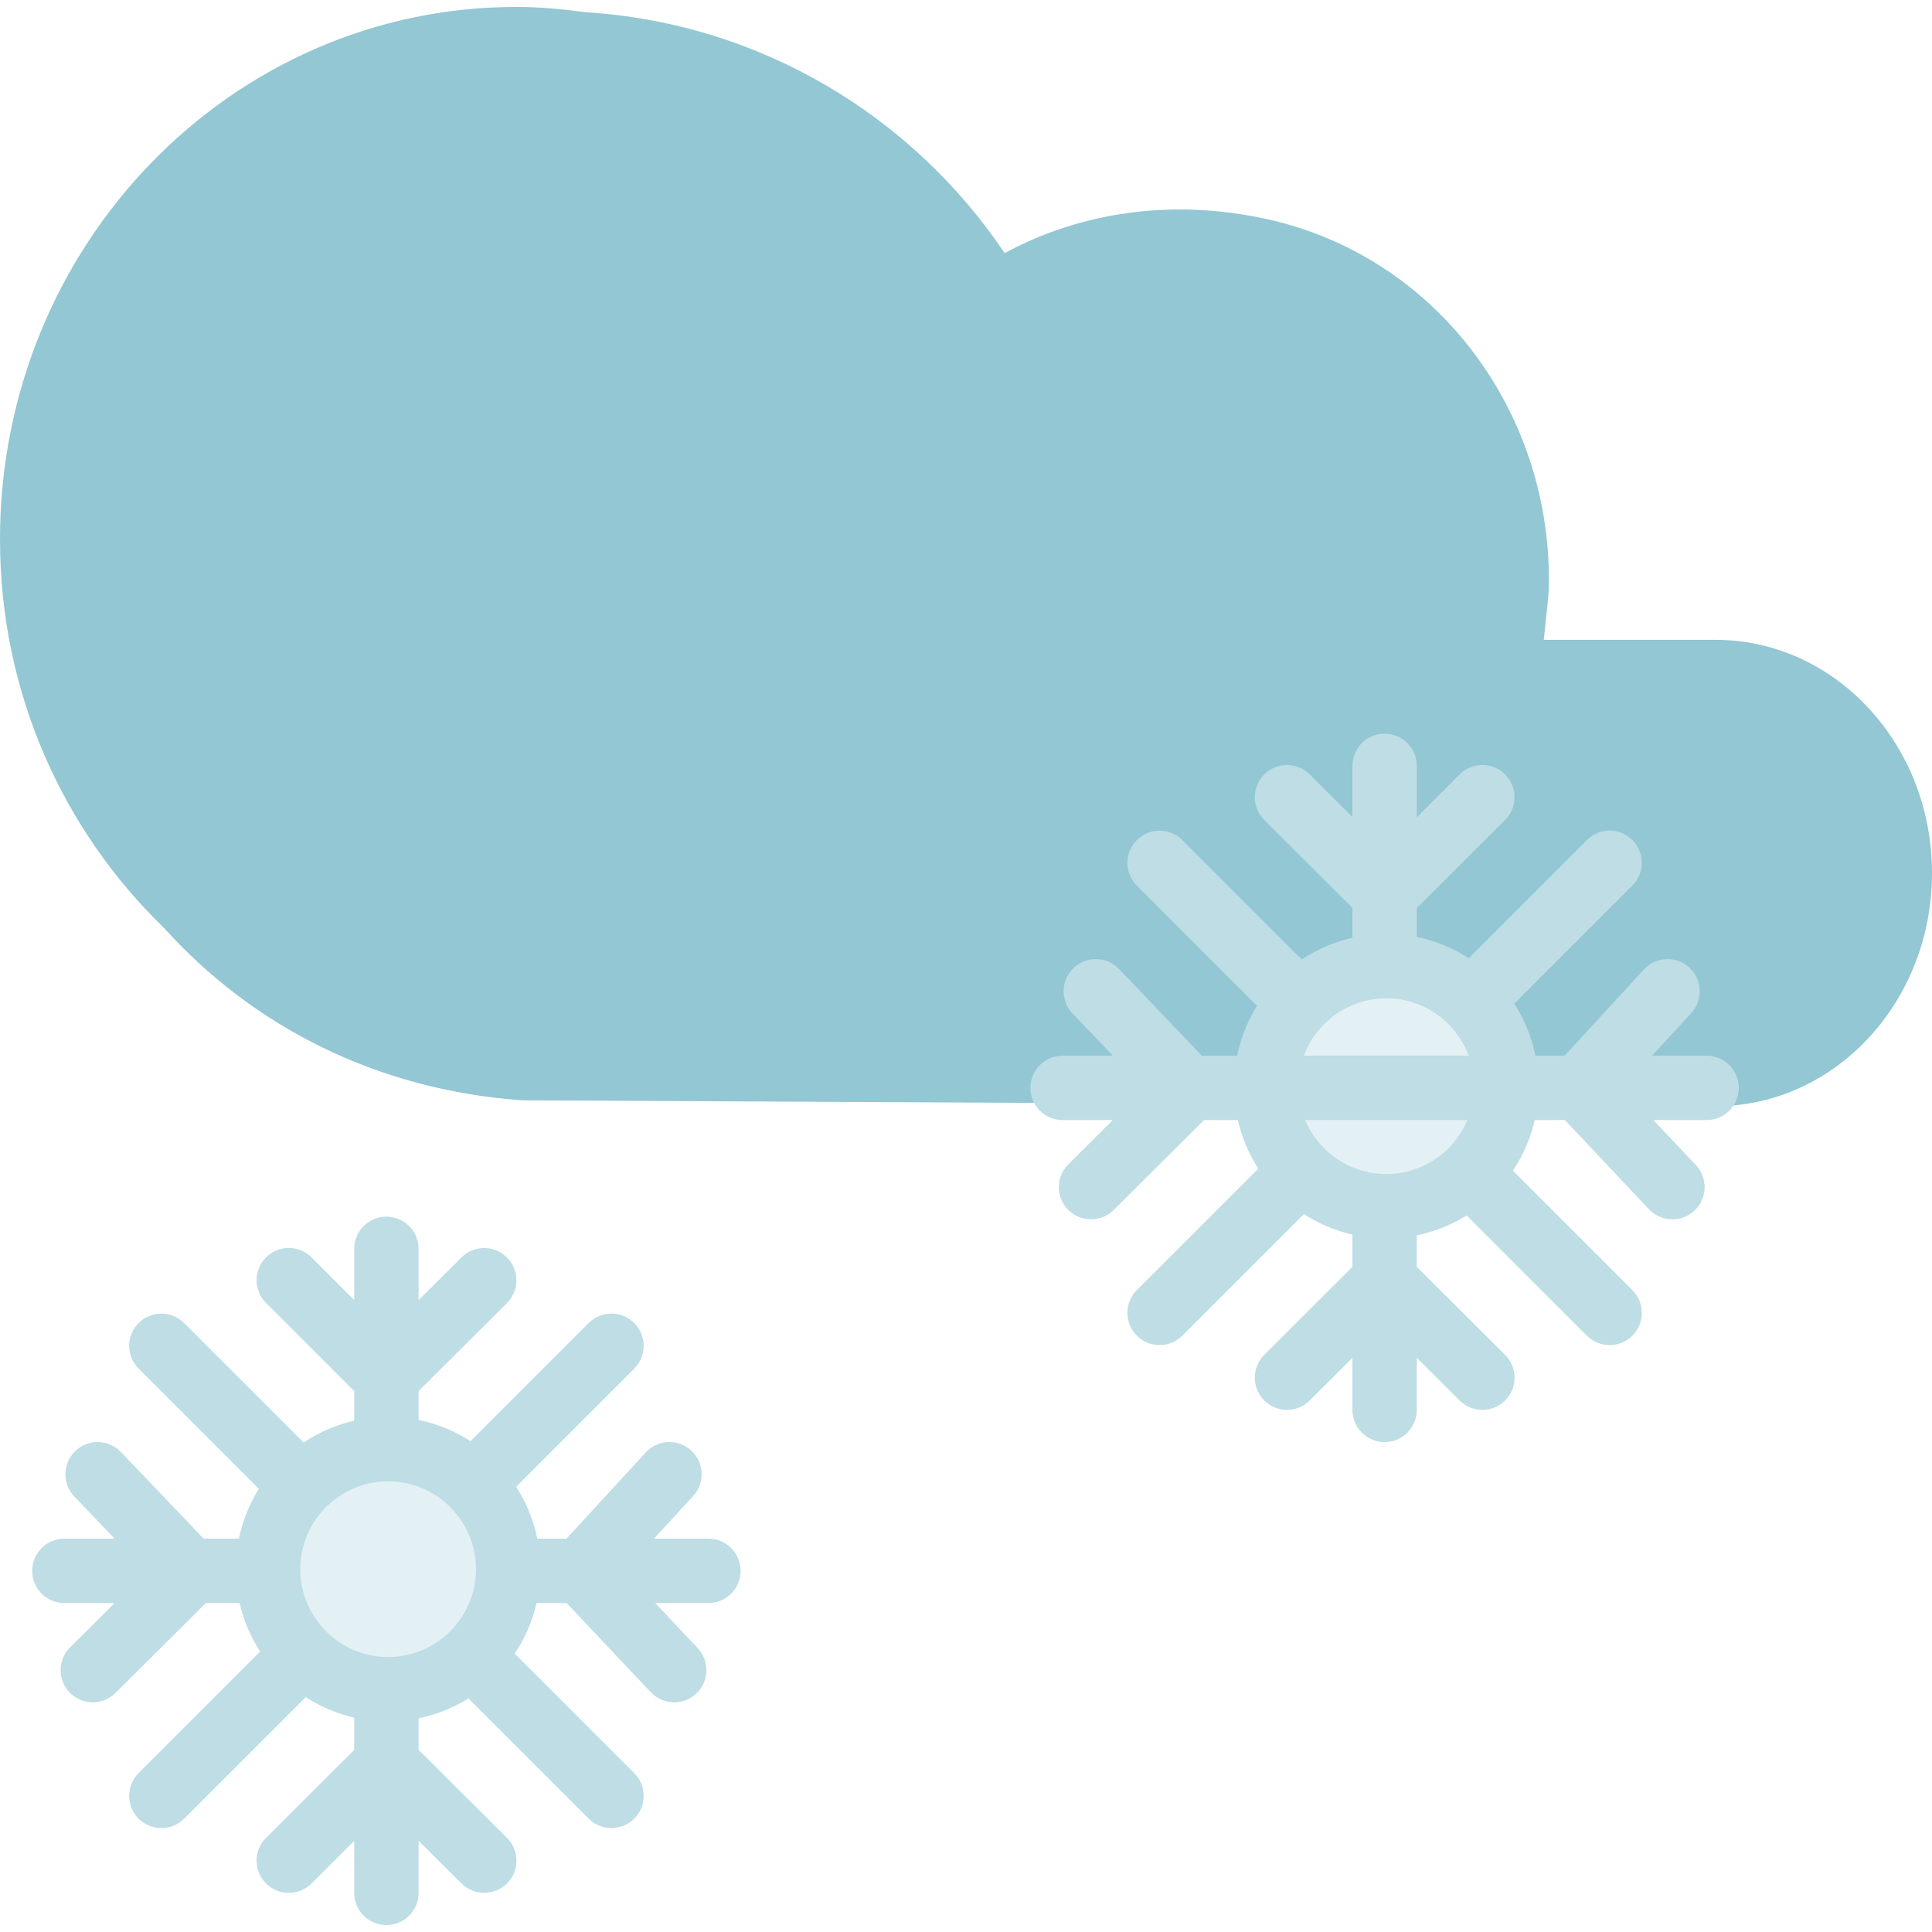
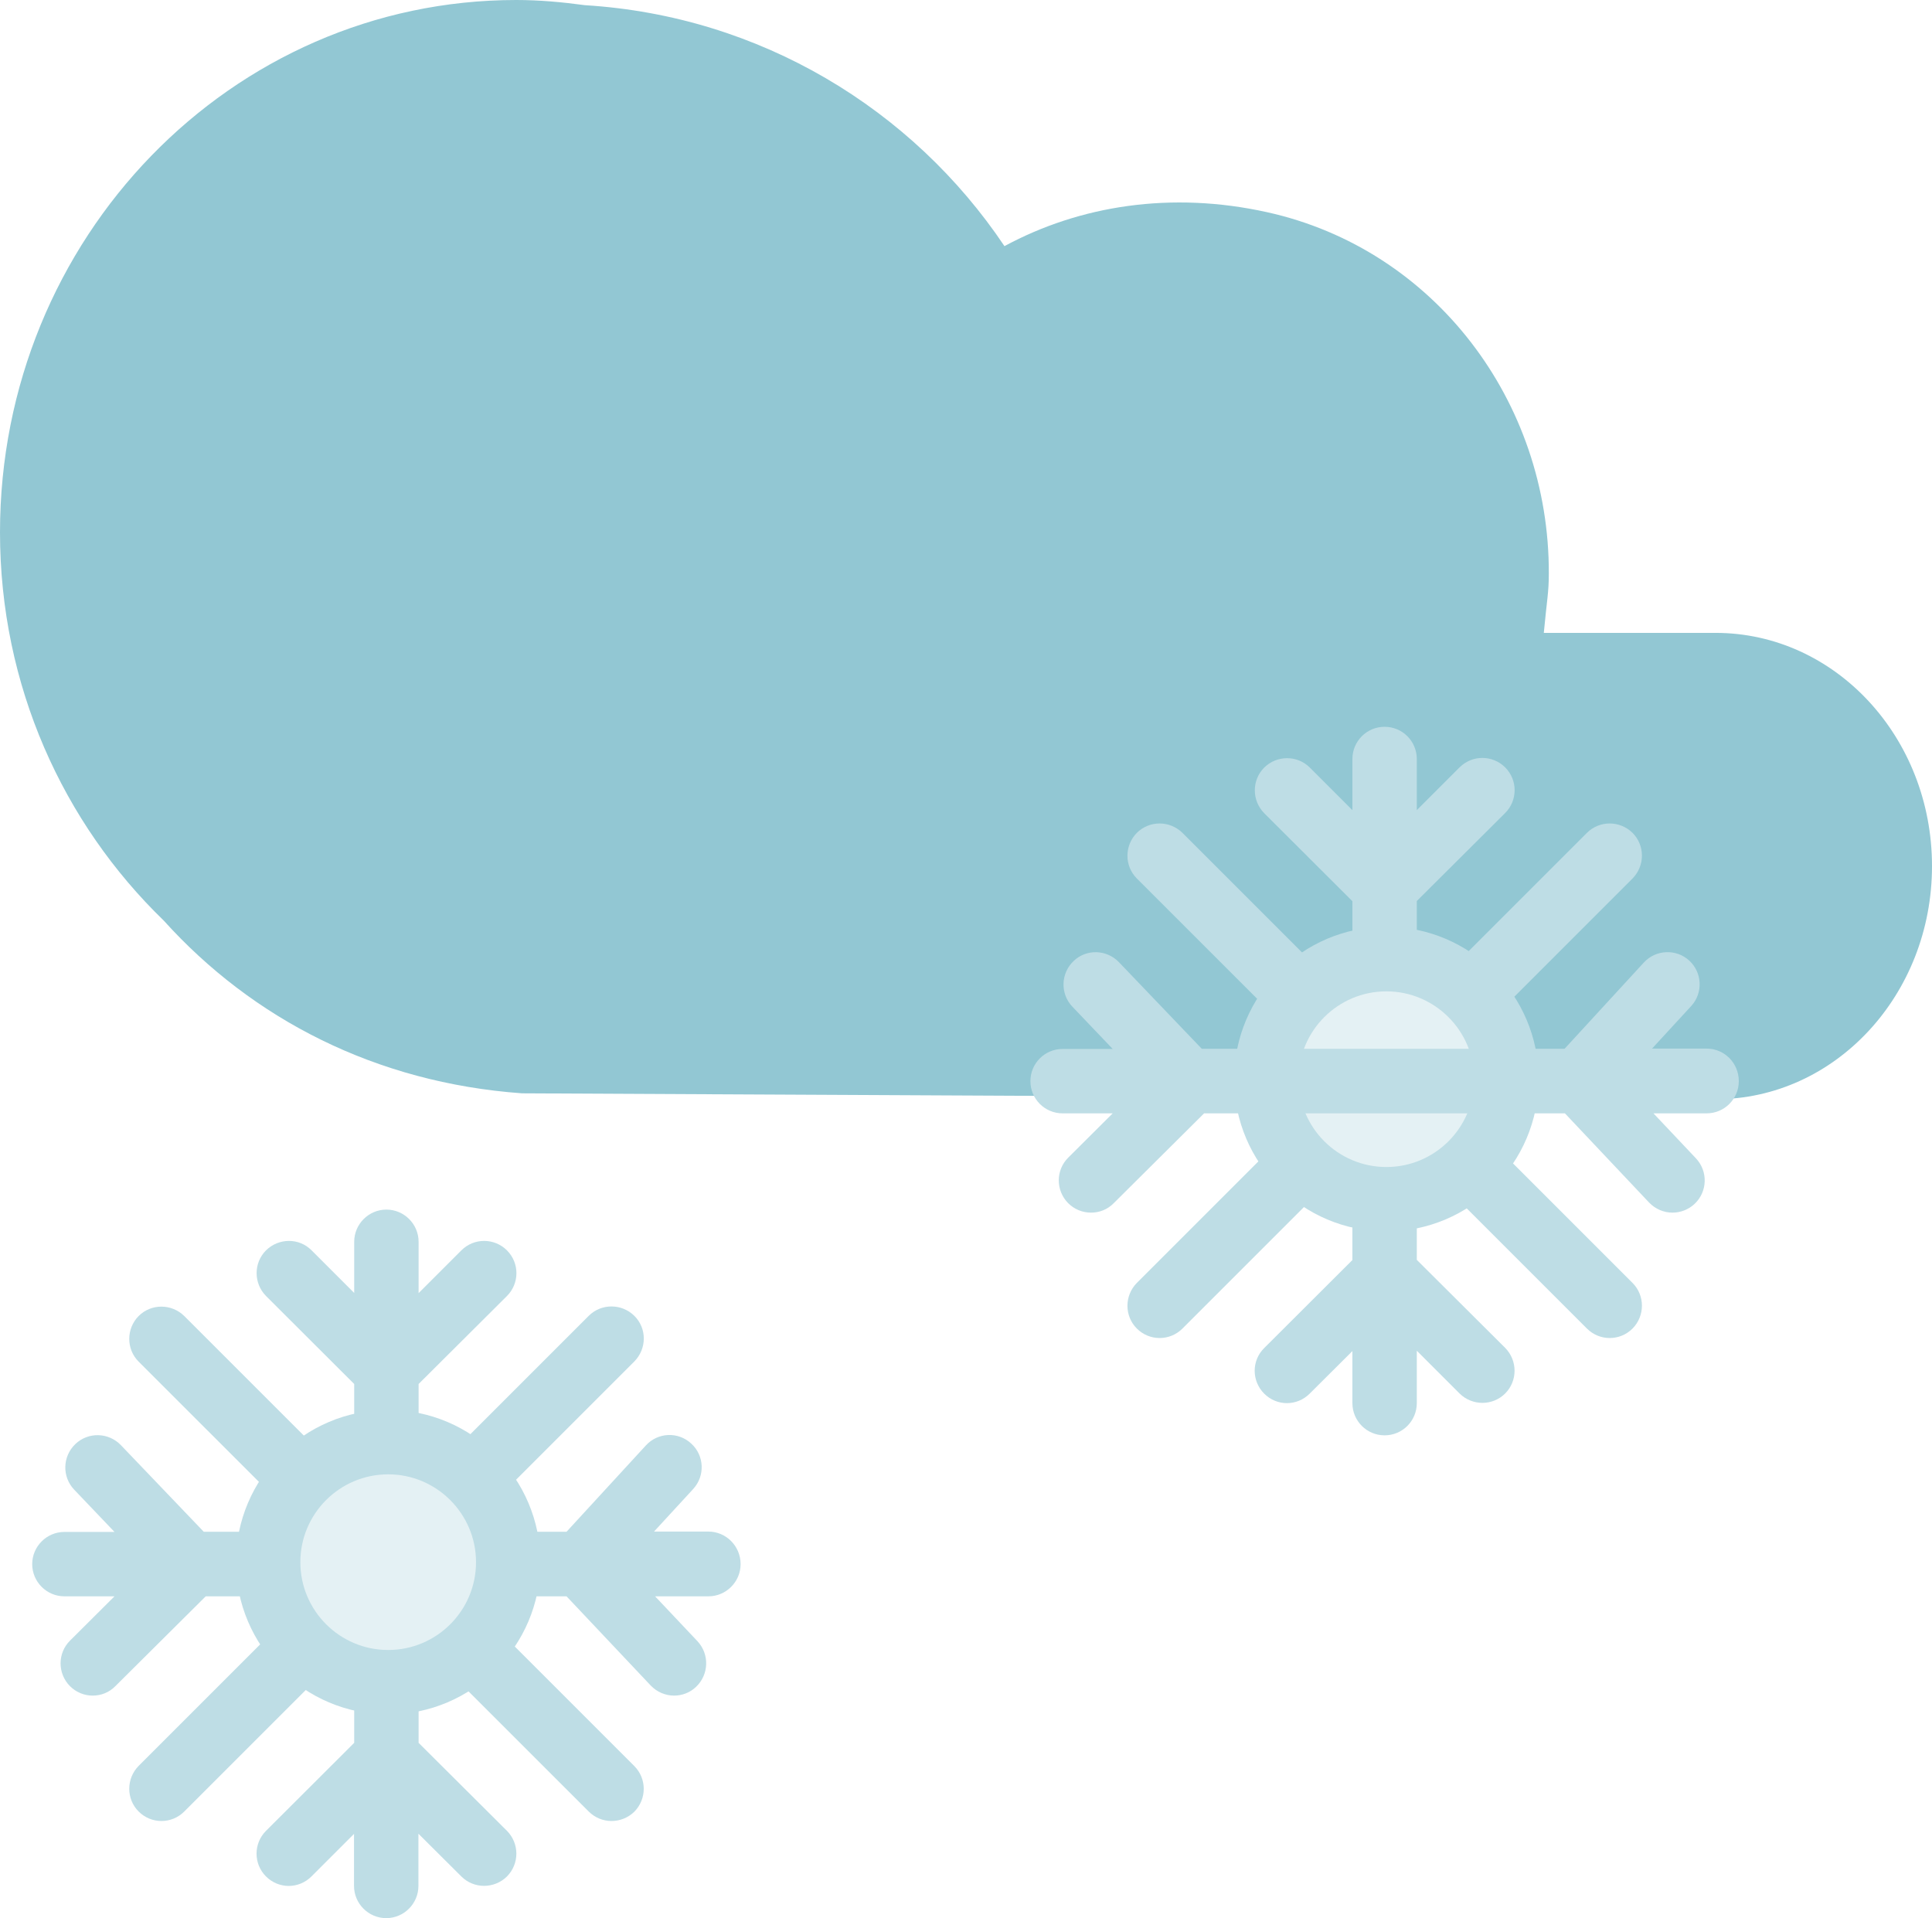
- <svg xmlns="http://www.w3.org/2000/svg" version="1.1" id="Layer_1" x="0px" y="0px" viewBox="0 0 480 480" style="enable-background:new 0 0 480 480;" xml:space="preserve">
-   <path style="fill:#92C7D3;" d="M426.208,158.964c-1.12,0-42.648,0-42.648,0c0.744-8.16,1.24-9.968,1.256-14.744  c0.128-42.672-28.36-80.592-70.032-89.776c-23.752-5.232-46.424-1.68-65.184,8.44c-22.888-34.064-60.808-57.2-104.272-59.856  c-5.592-0.768-11.256-1.304-17.056-1.304C57.432,1.724,0,60.948,0,134.012c0,38.072,15.688,72.288,40.648,96.424  c22.072,24.488,52.72,40.304,89.008,42.936c0,0,295.432,1.464,296.552,1.464c29.712,0,53.792-25.936,53.792-57.928  C480,184.9,455.912,158.964,426.208,158.964z" />
+ <svg xmlns="http://www.w3.org/2000/svg" version="1.1" id="Layer_1" x="0px" y="0px" viewBox="420 3.9 1080 1072.2" enable-background="new 420 3.9 1080 1072.2" xml:space="preserve">
+   <path fill="#92C7D3" d="M1379,357.7c-2.5,0-96,0-96,0c1.7-18.4,2.8-22.4,2.8-33.2c0.3-96-63.8-181.3-157.6-202  c-53.4-11.8-104.5-3.8-146.7,19C930.1,64.8,844.8,12.8,747,6.8c-12.6-1.7-25.3-2.9-38.4-2.9C549.2,3.9,420,137.1,420,301.5  c0,85.7,35.3,162.6,91.5,217c49.7,55.1,118.6,90.7,200.3,96.6c0,0,664.7,3.3,667.2,3.3c66.9,0,121-58.4,121-130.3  C1500,416,1445.8,357.7,1379,357.7z" />
  <g>
-     <path style="fill:#BEDDE5;" d="M288.096,334.18c-2.048,0-4.096-0.784-5.656-2.344c-3.128-3.128-3.128-8.184,0-11.312   l111.816-111.816c3.128-3.128,8.184-3.128,11.312,0s3.128,8.184,0,11.312L293.752,331.836   C292.184,333.404,290.144,334.18,288.096,334.18z" />
-     <path style="fill:#BEDDE5;" d="M399.904,334.18c-2.048,0-4.096-0.784-5.656-2.344L282.44,220.028   c-3.128-3.128-3.128-8.184,0-11.312s8.184-3.128,11.312,0l111.816,111.816c3.128,3.128,3.128,8.184,0,11.312   C404,333.404,401.952,334.18,399.904,334.18z" />
-     <path style="fill:#BEDDE5;" d="M352,314.748v-89.152l21.936-21.864c3.128-3.12,3.144-8.184,0.016-11.32   c-3.12-3.128-8.176-3.144-11.312-0.016L352,203.004v-12.728c0-4.416-3.576-8-8-8s-8,3.584-8,8v12.712l-10.6-10.576   c-3.112-3.128-8.184-3.128-11.312,0.008c-3.12,3.128-3.12,8.192,0.016,11.312L336,225.596v89.152l-21.896,21.864   c-3.136,3.12-3.136,8.184-0.016,11.312c1.56,1.568,3.616,2.352,5.664,2.352s4.096-0.784,5.648-2.336l10.6-10.584v12.92   c0,4.416,3.576,8,8,8s8-3.584,8-8V337.34l10.64,10.608c3.144,3.128,8.2,3.104,11.312-0.016c3.128-3.128,3.112-8.192-0.016-11.32   L352,314.748z" />
+     <path fill="#BEDDE5" d="M1068.2,751.9c-4.6,0-9.2-1.8-12.7-5.3c-7-7-7-18.4,0-25.5l251.6-251.6c7-7,18.4-7,25.5,0   c7,7,7,18.4,0,25.5l-251.6,251.6C1077.4,750.2,1072.8,751.9,1068.2,751.9z" />
+     <path fill="#BEDDE5" d="M1319.8,751.9c-4.6,0-9.2-1.8-12.7-5.3l-251.6-251.6c-7-7-7-18.4,0-25.5c7-7,18.4-7,25.5,0l251.6,251.6   c7,7,7,18.4,0,25.5C1329,750.2,1324.4,751.9,1319.8,751.9z" />
+     <path fill="#BEDDE5" d="M1212,708.2V507.6l49.4-49.2c7-7,7.1-18.4,0-25.5c-7-7-18.4-7.1-25.5,0l-23.9,23.9v-28.6c0-9.9-8-18-18-18   s-18,8.1-18,18v28.6l-23.8-23.8c-7-7-18.4-7-25.5,0c-7,7-7,18.4,0,25.5l49.3,49.2v200.6l-49.3,49.2c-7.1,7-7.1,18.4,0,25.5   c3.5,3.5,8.1,5.3,12.7,5.3s9.2-1.8,12.7-5.3l23.9-23.8v29.1c0,9.9,8,18,18,18c10,0,18-8.1,18-18V759l23.9,23.9c7.1,7,18.5,7,25.5,0   c7-7,7-18.4,0-25.5L1212,708.2z" />
  </g>
-   <circle style="fill:#E4F1F4;" cx="344.4" cy="269.852" r="29.824" />
+   <circle fill="#E4F1F4" cx="1194.9" cy="607.2" r="67.1" />
  <g>
-     <path style="fill:#BEDDE5;" d="M344.424,307.676c-20.856,0-37.832-16.968-37.832-37.824c0-20.856,16.968-37.832,37.832-37.832   s37.832,16.968,37.832,37.832C382.248,290.708,365.28,307.676,344.424,307.676z M344.424,248.028   c-12.04,0-21.832,9.792-21.832,21.832s9.792,21.824,21.832,21.824s21.832-9.792,21.832-21.824S356.464,248.028,344.424,248.028z" />
-     <path style="fill:#BEDDE5;" d="M40.096,454.18c-2.048,0-4.096-0.784-5.656-2.344c-3.128-3.128-3.128-8.184,0-11.312   l111.816-111.816c3.128-3.128,8.184-3.128,11.312,0s3.128,8.184,0,11.312L45.752,451.836   C44.184,453.404,42.144,454.18,40.096,454.18z" />
-     <path style="fill:#BEDDE5;" d="M151.904,454.18c-2.048,0-4.096-0.784-5.656-2.344L34.44,340.028c-3.128-3.128-3.128-8.184,0-11.312   s8.184-3.128,11.312,0l111.816,111.816c3.128,3.128,3.128,8.184,0,11.312C156,453.404,153.952,454.18,151.904,454.18z" />
-     <path style="fill:#BEDDE5;" d="M424,262.276h-13.536l9.736-10.584c2.992-3.248,2.776-8.312-0.48-11.304   c-3.248-2.984-8.304-2.776-11.304,0.472l-19.68,21.416H298.6l-20.568-21.528c-3.048-3.184-8.112-3.32-11.304-0.256   c-3.192,3.056-3.312,8.12-0.256,11.312l10.008,10.472H264c-4.424,0-8,3.584-8,8s3.576,8,8,8h12.464l-11.04,10.992   c-3.136,3.12-3.152,8.176-0.032,11.312c1.56,1.568,3.616,2.352,5.672,2.352c2.04,0,4.088-0.776,5.64-2.336l22.432-22.32h89.656   l20.888,22.152c1.576,1.664,3.696,2.512,5.824,2.512c1.968,0,3.944-0.72,5.496-2.176c3.208-3.032,3.36-8.096,0.328-11.312   l-10.544-11.176H424c4.424,0,8-3.584,8-8S428.424,262.276,424,262.276z" />
-     <path style="fill:#BEDDE5;" d="M125.944,323.74c3.128-3.12,3.136-8.184,0.016-11.32c-3.12-3.128-8.184-3.136-11.32-0.016   L104,323.012v-12.736c0-4.416-3.584-8-8-8s-8,3.584-8,8v12.712l-10.6-10.584c-3.128-3.136-8.192-3.128-11.312,0.008   c-3.128,3.128-3.12,8.192,0.008,11.312L88,345.588v89.168L66.096,456.62c-3.128,3.12-3.136,8.184-0.008,11.312   c1.568,1.56,3.608,2.344,5.664,2.344c2.048,0,4.088-0.784,5.656-2.336L88,457.356v12.92c0,4.416,3.584,8,8,8s8-3.584,8-8v-12.944   l10.648,10.608c3.128,3.112,8.192,3.096,11.32-0.016c3.12-3.136,3.112-8.192-0.016-11.32L104,434.748v-89.152L125.944,323.74z" />
-     <path style="fill:#BEDDE5;" d="M176,382.276h-13.528l9.736-10.584c2.992-3.248,2.784-8.312-0.472-11.304   c-3.248-3-8.328-2.784-11.304,0.472l-19.696,21.416H50.608L30.04,360.748c-3.064-3.2-8.12-3.32-11.312-0.256   c-3.192,3.056-3.312,8.12-0.256,11.312l10,10.472H16c-4.416,0-8,3.584-8,8s3.584,8,8,8h12.456l-11.04,10.992   c-3.136,3.12-3.144,8.176-0.024,11.312c1.56,1.568,3.616,2.352,5.664,2.352c2.04,0,4.08-0.776,5.648-2.336l22.432-22.32h89.656   l20.888,22.152c1.576,1.664,3.696,2.512,5.824,2.512c1.968,0,3.944-0.72,5.488-2.176c3.216-3.032,3.36-8.096,0.336-11.312   l-10.544-11.176H176c4.416,0,8-3.584,8-8S180.416,382.276,176,382.276z" />
+     <path fill="#BEDDE5" d="M1195,692.3c-46.9,0-85.1-38.2-85.1-85.1S1148,522,1195,522c46.9,0,85.1,38.2,85.1,85.1   C1280.1,654.1,1241.9,692.3,1195,692.3z M1195,558.1c-27.1,0-49.1,22-49.1,49.1c0,27.1,22,49.1,49.1,49.1c27.1,0,49.1-22,49.1-49.1   C1244.1,580.1,1222,558.1,1195,558.1z" />
+     <path fill="#BEDDE5" d="M510.2,1021.9c-4.6,0-9.2-1.8-12.7-5.3c-7-7-7-18.4,0-25.5l251.6-251.6c7-7,18.4-7,25.5,0s7,18.4,0,25.5   l-251.6,251.6C519.4,1020.2,514.8,1021.9,510.2,1021.9z" />
+     <path fill="#BEDDE5" d="M761.8,1021.9c-4.6,0-9.2-1.8-12.7-5.3L497.5,765.1c-7-7-7-18.4,0-25.5c7-7,18.4-7,25.5,0l251.6,251.6   c7,7,7,18.4,0,25.5C771,1020.2,766.4,1021.9,761.8,1021.9z" />
+     <path fill="#BEDDE5" d="M1374,590.1h-30.5l21.9-23.8c6.7-7.3,6.2-18.7-1.1-25.4c-7.3-6.7-18.7-6.2-25.4,1.1l-44.3,48.2h-202.8   l-46.3-48.4c-6.9-7.2-18.3-7.5-25.4-0.6c-7.2,6.9-7.5,18.3-0.6,25.5l22.5,23.6H1014c-10,0-18,8.1-18,18c0,9.9,8,18,18,18h28   l-24.8,24.7c-7.1,7-7.1,18.4-0.1,25.5c3.5,3.5,8.1,5.3,12.8,5.3c4.6,0,9.2-1.7,12.7-5.3l50.5-50.2h201.7l47,49.8   c3.5,3.7,8.3,5.7,13.1,5.7c4.4,0,8.9-1.6,12.4-4.9c7.2-6.8,7.6-18.2,0.7-25.5l-23.7-25.1h29.7c10,0,18-8.1,18-18   C1392,598.2,1384,590.1,1374,590.1z" />
+     <path fill="#BEDDE5" d="M703.4,728.4c7-7,7.1-18.4,0-25.5c-7-7-18.4-7.1-25.5,0L654,726.8v-28.7c0-9.9-8.1-18-18-18s-18,8.1-18,18   v28.6l-23.8-23.8c-7-7.1-18.4-7-25.5,0c-7,7-7,18.4,0,25.5l49.3,49.2v200.6l-49.3,49.2c-7,7-7.1,18.4,0,25.5   c3.5,3.5,8.1,5.3,12.7,5.3c4.6,0,9.2-1.8,12.7-5.3l23.8-23.8v29.1c0,9.9,8.1,18,18,18s18-8.1,18-18V1029l24,23.9c7,7,18.4,7,25.5,0   c7-7.1,7-18.4,0-25.5L654,978.2V777.6L703.4,728.4z" />
+     <path fill="#BEDDE5" d="M816,860.1h-30.4l21.9-23.8c6.7-7.3,6.3-18.7-1.1-25.4c-7.3-6.8-18.7-6.3-25.4,1.1l-44.3,48.2H533.9   l-46.3-48.4c-6.9-7.2-18.3-7.5-25.5-0.6c-7.2,6.9-7.5,18.3-0.6,25.5l22.5,23.6H456c-9.9,0-18,8.1-18,18c0,9.9,8.1,18,18,18h28   l-24.8,24.7c-7.1,7-7.1,18.4-0.1,25.5c3.5,3.5,8.1,5.3,12.7,5.3c4.6,0,9.2-1.7,12.7-5.3l50.5-50.2h201.7l47,49.8   c3.5,3.7,8.3,5.7,13.1,5.7c4.4,0,8.9-1.6,12.3-4.9c7.2-6.8,7.6-18.2,0.8-25.5l-23.7-25.1H816c9.9,0,18-8.1,18-18   C834,868.2,825.9,860.1,816,860.1z" />
  </g>
-   <circle style="fill:#E4F1F4;" cx="96.4" cy="389.852" r="29.824" />
-   <path style="fill:#BEDDE5;" d="M96.424,427.676c-20.856,0-37.824-16.968-37.824-37.824c0-20.856,16.968-37.832,37.824-37.832  s37.832,16.968,37.832,37.832C134.248,410.708,117.28,427.676,96.424,427.676z M96.424,368.028  c-12.032,0-21.824,9.792-21.824,21.832s9.792,21.824,21.824,21.824s21.832-9.792,21.832-21.824S108.456,368.028,96.424,368.028z" />
-   <g>
- </g>
-   <g>
- </g>
-   <g>
- </g>
-   <g>
- </g>
-   <g>
- </g>
-   <g>
- </g>
-   <g>
- </g>
-   <g>
- </g>
-   <g>
- </g>
-   <g>
- </g>
-   <g>
- </g>
-   <g>
- </g>
-   <g>
- </g>
-   <g>
- </g>
-   <g>
- </g>
+   <circle fill="#E4F1F4" cx="636.9" cy="877.2" r="67.1" />
+   <path fill="#BEDDE5" d="M637,962.3c-46.9,0-85.1-38.2-85.1-85.1c0-46.9,38.2-85.1,85.1-85.1c46.9,0,85.1,38.2,85.1,85.1  C722.1,924.1,683.9,962.3,637,962.3z M637,828.1c-27.1,0-49.1,22-49.1,49.1s22,49.1,49.1,49.1c27.1,0,49.1-22,49.1-49.1  S664,828.1,637,828.1z" />
</svg>
